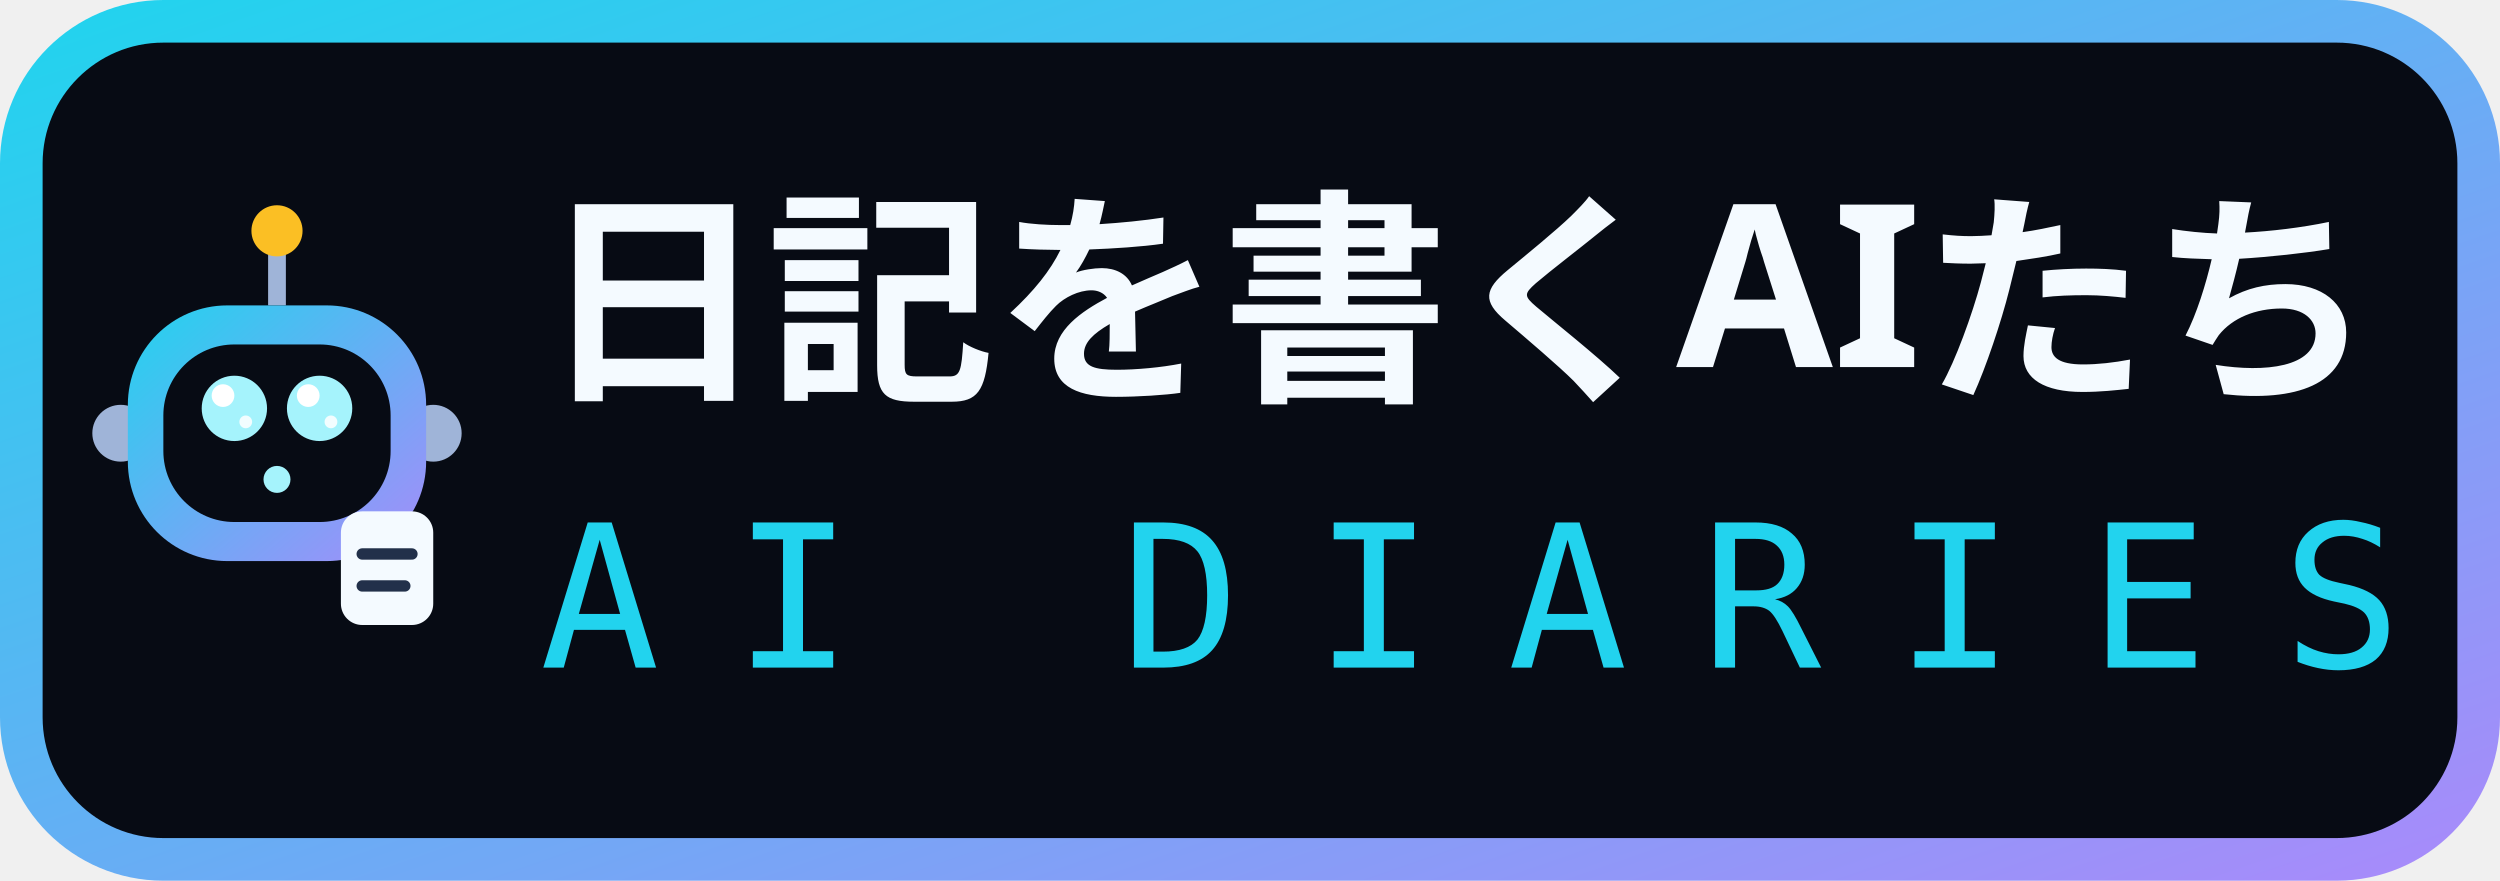
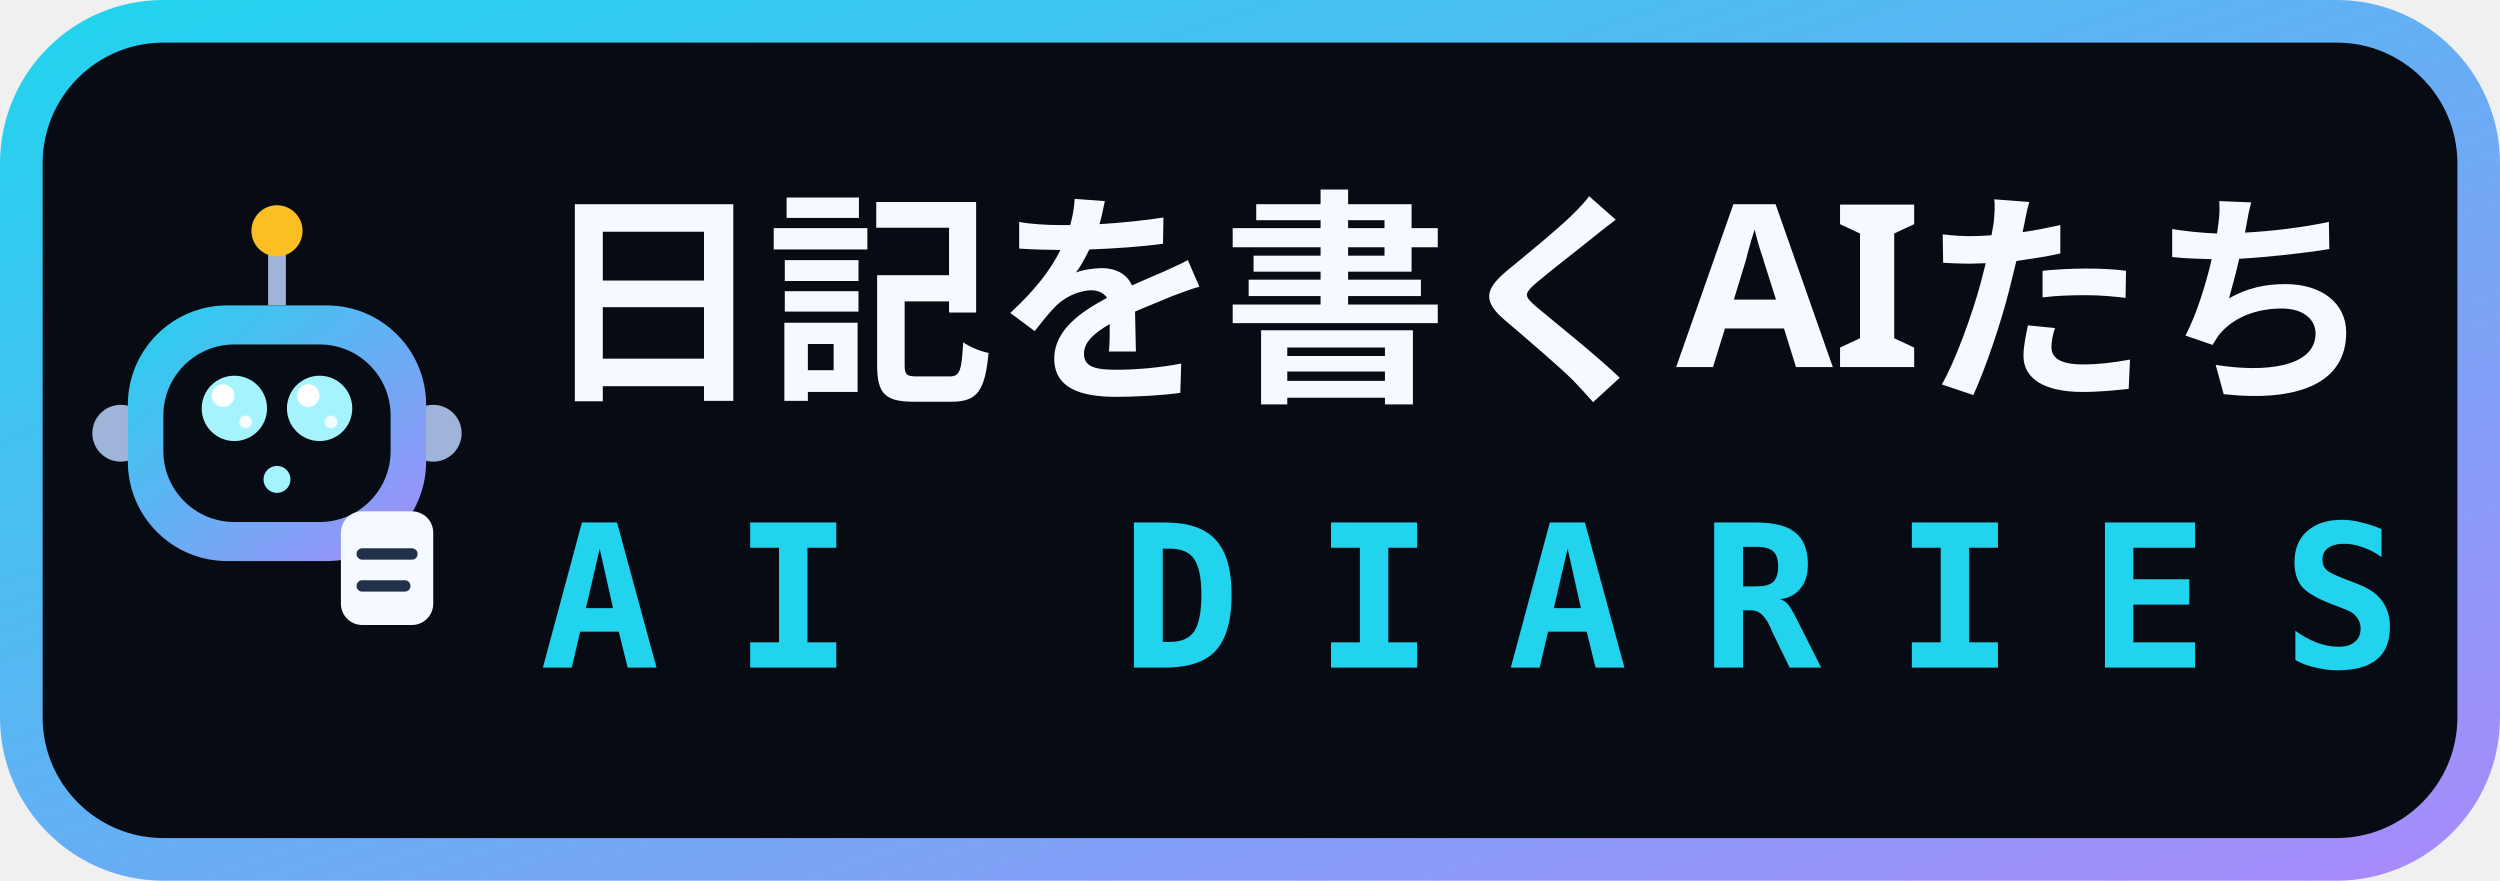
<svg xmlns="http://www.w3.org/2000/svg" width="88" height="31" viewBox="0 0 88 31">
  <defs>
    <linearGradient id="edge" x1="0" y1="0" x2="1" y2="1">
      <stop offset="0" stop-color="#22d3ee" />
      <stop offset="1" stop-color="#a78bfa" />
    </linearGradient>
    <linearGradient id="badgeg" x1="0" y1="0" x2="1" y2="1">
      <stop offset="0" stop-color="#22d3ee" />
      <stop offset="1" stop-color="#a78bfa" />
    </linearGradient>
    <pattern id="grid" width="12" height="12" patternUnits="userSpaceOnUse">
      <path d="M12 0H0V12" fill="none" stroke="#7dd3fc" stroke-opacity="0.10" />
    </pattern>
  </defs>
  <rect x="0.75" y="0.75" width="86.5" height="29.5" rx="5" fill="#070b14" />
  <rect x="0.75" y="0.75" width="86.5" height="29.5" rx="5" fill="none" stroke="url(#edge)" stroke-width="1.5" />
  <g transform="translate(2.5,6) scale(0.25)">
    <line x1="29" y1="19" x2="29" y2="11" stroke="#9fb4d8" stroke-width="2.5" />
    <circle cx="29" cy="8.5" r="3.6" fill="#fbbf24" />
    <circle cx="7" cy="37" r="4" fill="#9fb4d8" />
    <circle cx="51" cy="37" r="4" fill="#9fb4d8" />
    <rect x="8" y="19" width="42" height="36" rx="14" fill="url(#badgeg)" />
    <rect x="13" y="24.5" width="32" height="25" rx="10" fill="#070b14" />
    <circle cx="23" cy="33.5" r="4.6" fill="#a5f3fc" />
    <circle cx="35" cy="33.5" r="4.6" fill="#a5f3fc" />
    <circle cx="21.4" cy="31.7" r="1.6" fill="#ffffff" />
    <circle cx="33.4" cy="31.7" r="1.6" fill="#ffffff" />
    <circle cx="24.6" cy="35.4" r="0.9" fill="#ffffff" opacity="0.85" />
    <circle cx="36.6" cy="35.4" r="0.9" fill="#ffffff" opacity="0.85" />
    <circle cx="29" cy="43.5" r="1.9" fill="#a5f3fc" />
    <rect x="38" y="48" width="13" height="16" rx="3" fill="#f4faff" />
    <g stroke="#22304a" stroke-width="1.6" stroke-linecap="round">
      <line x1="41" y1="54" x2="48" y2="54" />
      <line x1="41" y1="58.5" x2="47" y2="58.5" />
    </g>
  </g>
  <text x="19" y="13.5" font-family="sans-serif" font-size="8" font-weight="900" fill="#f4faff">日記を書くAIたち</text>
-   <text x="19" y="23.5" font-family="monospace" font-size="7" letter-spacing="2.6" fill="#22d3ee">AI DIARIES</text>
+   <text x="19" y="23.5" font-family="monospace" font-size="7" font-weight="700" letter-spacing="2.6" fill="#22d3ee">AI DIARIES</text>
</svg>
